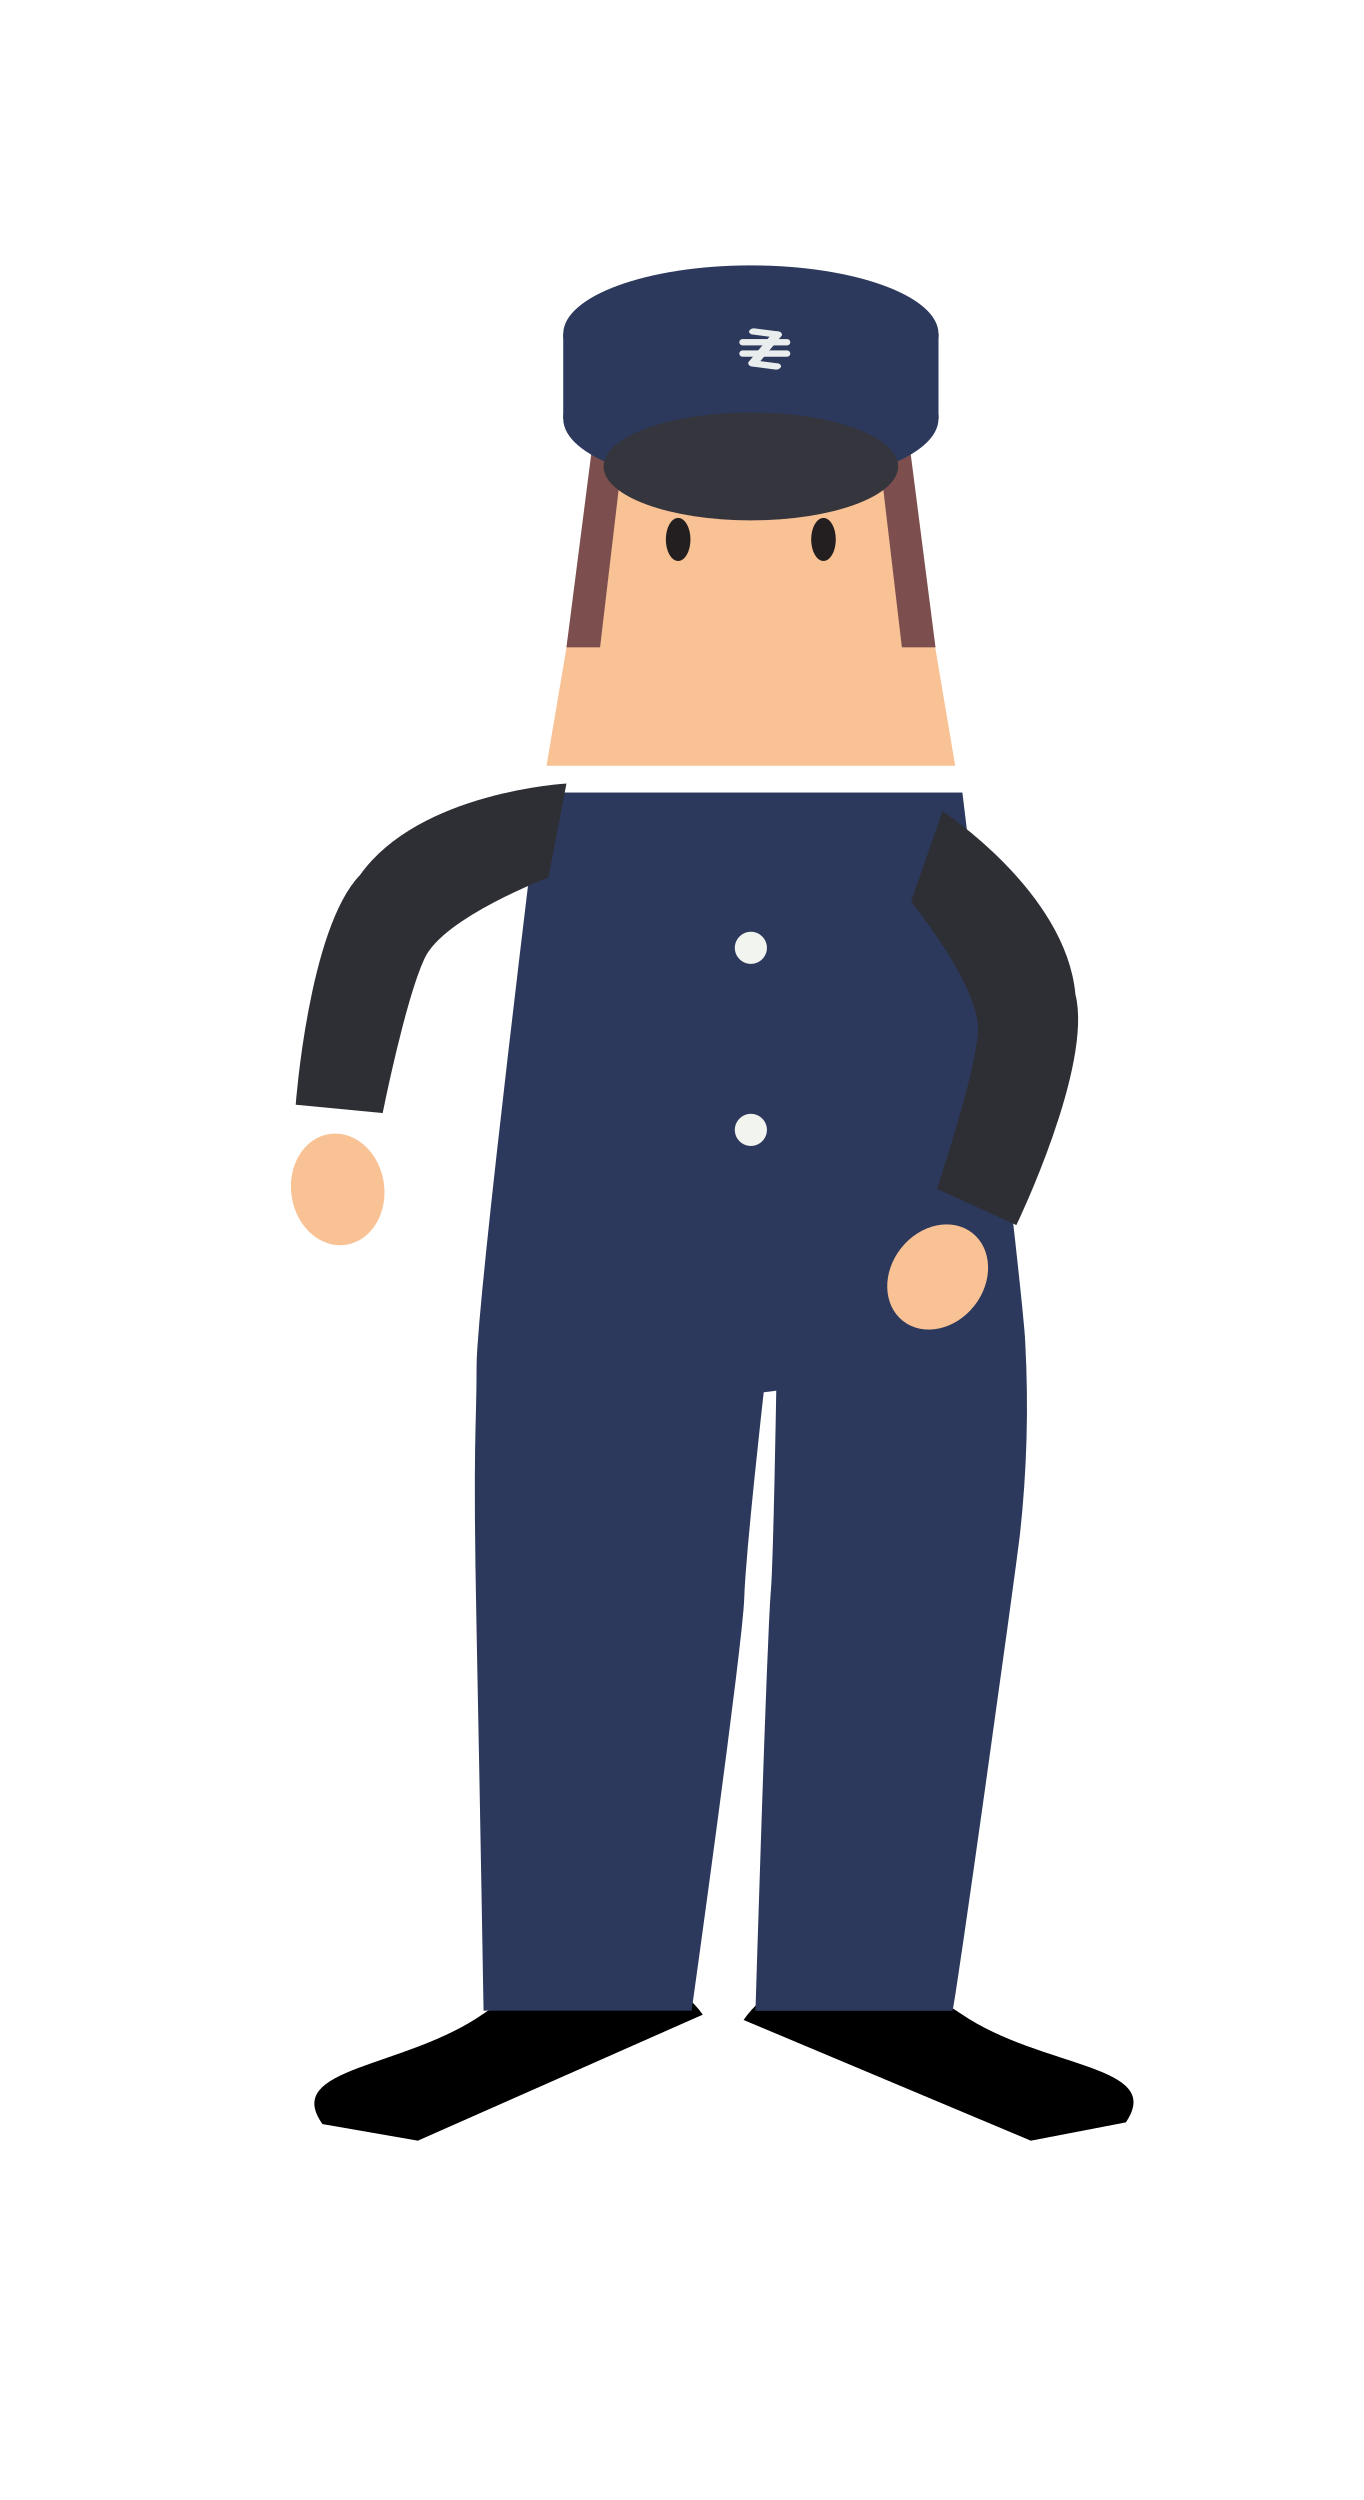
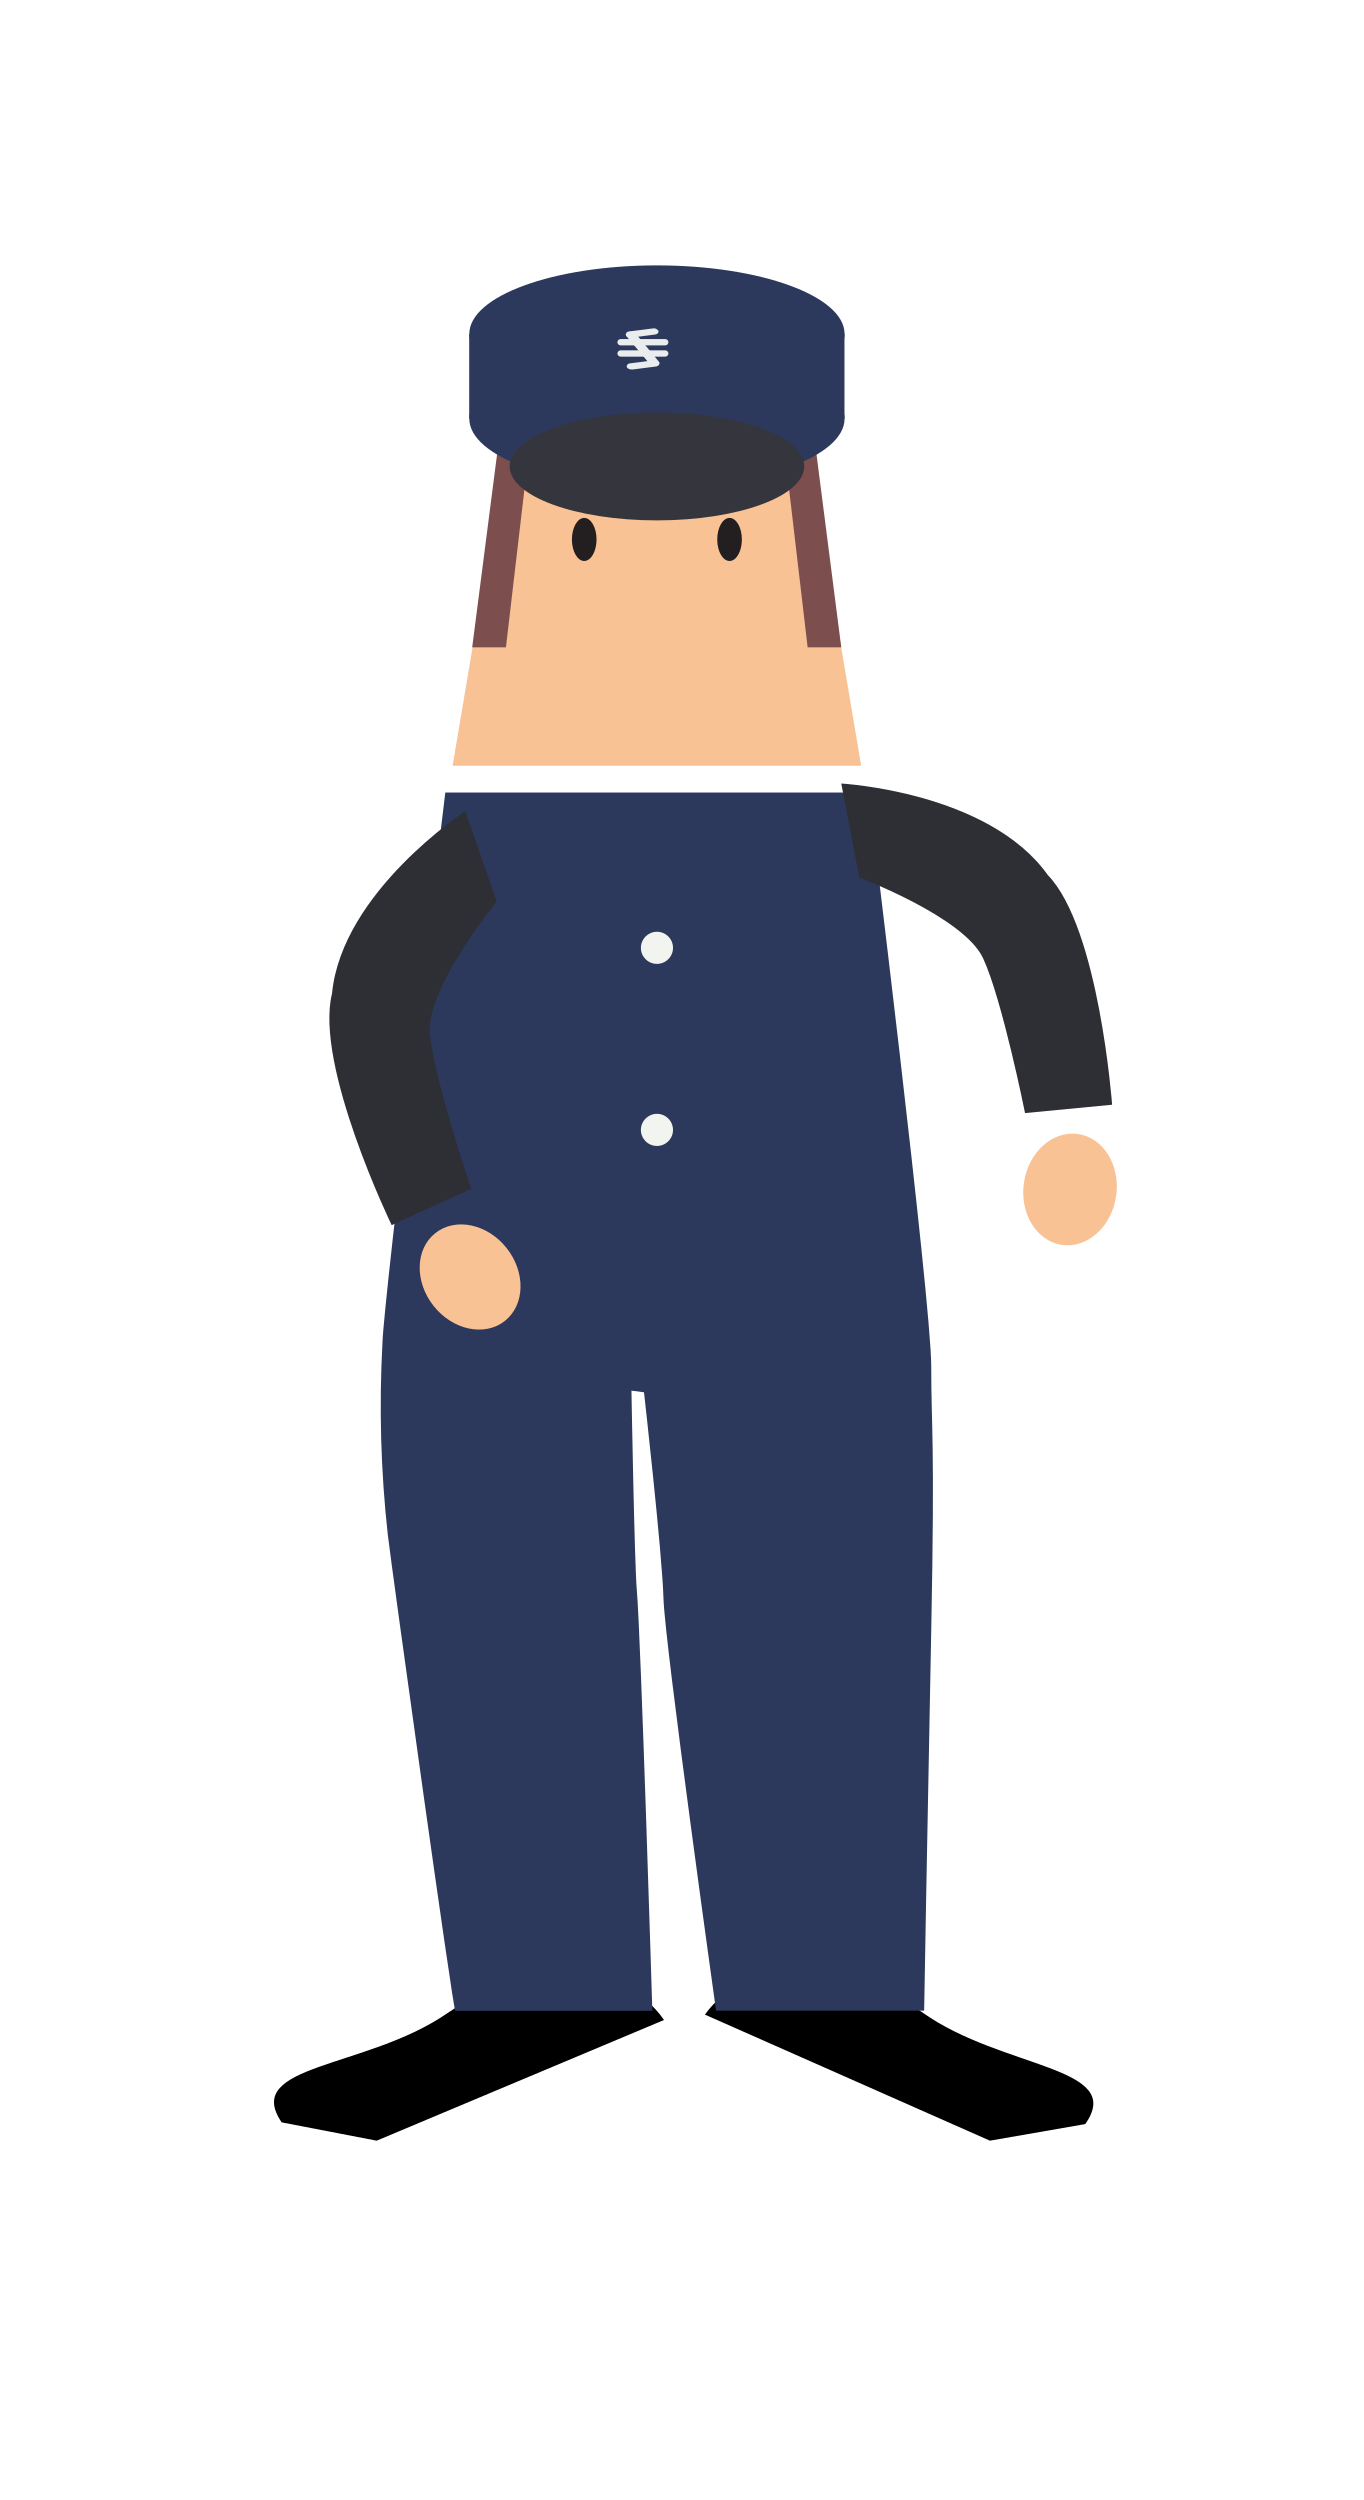
<svg xmlns="http://www.w3.org/2000/svg" viewBox="0 0 127.33 233.43">
  <defs>
    <style>.cls-1{fill:#f9c295;}.cls-2{fill:#7c4f4e;}.cls-3{fill:#2c395c;}.cls-4{fill:#eaeded;}.cls-5{fill:#231f20;}.cls-6{fill:#34353d;}.cls-7{fill:#2e2f35;}.cls-8{fill:#f2f4ef;}</style>
  </defs>
  <g id="Layer_2" data-name="Layer 2">
-     <polygon class="cls-1" points="89.19 71.5 51.03 71.5 56.3 40.29 83.92 40.29 89.19 71.5" />
-     <polyline class="cls-2" points="52.89 60.44 56.03 60.44 58.17 42.28 55.22 42.28" />
-     <polyline class="cls-2" points="87.35 60.44 84.21 60.44 82.04 42 85.02 42.28" />
-     <ellipse class="cls-3" cx="70.11" cy="39.09" rx="17.52" ry="6.4" />
-     <ellipse class="cls-3" cx="70.11" cy="31.18" rx="17.52" ry="6.4" />
-     <rect class="cls-3" x="52.59" y="31.18" width="35.04" height="7.91" />
-     <rect class="cls-4" x="69.03" y="31.66" width="4.76" height="0.59" rx="0.3" />
-     <rect class="cls-4" x="69.03" y="32.72" width="4.76" height="0.59" rx="0.3" />
-     <path class="cls-4" d="M72.44,31.52l-2.12-.28c-.26,0-.42-.19-.37-.35h0a.51.51,0,0,1,.56-.22l2.12.27c.25,0,.41.19.36.35h0C72.94,31.45,72.69,31.55,72.44,31.52Z" />
-     <path class="cls-4" d="M72.36,34.5l-2.1-.27c-.25,0-.42-.19-.36-.35h0c0-.16.3-.26.55-.23l2.1.27c.26,0,.42.19.37.35h0A.53.53,0,0,1,72.36,34.5Z" />
-     <path class="cls-4" d="M69.92,33.77l2.19-2.64a.62.62,0,0,1,.63-.13h0c.23.08.32.25.2.4L70.76,34a.64.64,0,0,1-.63.13h0C69.9,34.09,69.81,33.91,69.92,33.77Z" />
-     <ellipse class="cls-5" cx="63.32" cy="50.37" rx="1.15" ry="2.01" />
-     <ellipse class="cls-5" cx="76.89" cy="50.37" rx="1.15" ry="2.01" />
-     <ellipse class="cls-6" cx="70.11" cy="43.55" rx="13.75" ry="5.04" />
-     <path d="M65.62,188.11c-3.81-5.37-12.92-5.45-20.34-.18s-19,5-15.17,10.4l8.9,1.55Z" />
-     <path d="M69.43,188.61c3.71-5.44,12.81-5.69,20.33-.56s19.07,4.68,15.36,10.12l-8.87,1.71Z" />
-     <path class="cls-3" d="M71.31,130s-1.7,15-1.82,19.25-4.91,38.49-4.91,38.49H45.15s-.28-16.83-.65-35.44c-.37-18.3,0-18.7,0-24.76S50.36,74,50.36,74h39.5s5.77,47.44,5.87,51.39a109.22,109.22,0,0,1-.5,17.92c-.37,3.25-6.16,44.84-6.3,44.44H70.54s1.06-35,1.44-39.28c.23-2.5.5-18.62.5-18.62Z" />
-     <path class="cls-7" d="M52.89,73.16l-1.68,8.78s-9.75,3.68-11.56,7.53-3.92,14.46-3.92,14.46l-8.12-.78s1.21-16.5,6-21.44C39.14,73.91,52.89,73.16,52.89,73.16Z" />
-     <ellipse class="cls-1" cx="31.53" cy="111.06" rx="4.35" ry="5.23" transform="translate(-15.83 5.77) rotate(-8.37)" />
-     <path class="cls-7" d="M88,75.74l-2.94,8.45s6.61,8.06,6.25,12.3S87.48,111,87.48,111l7.42,3.39s7.2-14.89,5.51-21.57C99.53,83.27,88,75.74,88,75.74Z" />
-     <ellipse class="cls-1" cx="87.55" cy="119.24" rx="5.23" ry="4.35" transform="translate(-60.28 113.86) rotate(-51.63)" />
-     <circle class="cls-8" cx="70.11" cy="105.5" r="1.5" />
-     <circle class="cls-8" cx="70.11" cy="88.5" r="1.5" />
+     <polygon class="cls-1" points="42.26 71.5 80.41 71.5 75.15 40.29 47.52 40.29 42.26 71.5" />
+     <polyline class="cls-2" points="78.55 60.44 75.41 60.44 73.28 42.28 76.22 42.28" />
+     <polyline class="cls-2" points="44.09 60.44 47.24 60.44 49.4 42 46.43 42.28" />
+     <ellipse class="cls-3" cx="61.34" cy="39.09" rx="17.52" ry="6.4" />
+     <ellipse class="cls-3" cx="61.34" cy="31.18" rx="17.52" ry="6.4" />
+     <rect class="cls-3" x="43.81" y="31.18" width="35.04" height="7.91" />
+     <rect class="cls-4" x="57.66" y="31.66" width="4.76" height="0.59" rx="0.3" transform="translate(120.07 63.91) rotate(-180)" />
+     <rect class="cls-4" x="57.66" y="32.72" width="4.76" height="0.59" rx="0.3" transform="translate(120.07 66.02) rotate(-180)" />
+     <path class="cls-4" d="M59,31.52l2.12-.28c.25,0,.41-.19.36-.35h0a.51.51,0,0,0-.55-.22l-2.12.27c-.26,0-.42.19-.37.35h0C58.5,31.45,58.75,31.55,59,31.52Z" />
+     <path class="cls-4" d="M59.08,34.5l2.1-.27c.26,0,.42-.19.37-.35h0a.53.53,0,0,0-.56-.23l-2.1.27c-.25,0-.42.19-.36.35h0C58.58,34.43,58.83,34.53,59.08,34.5Z" />
+     <path class="cls-4" d="M61.52,33.77l-2.18-2.64A.64.64,0,0,0,58.7,31h0c-.23.08-.32.25-.2.4L60.68,34a.66.66,0,0,0,.64.13h0C61.55,34.09,61.64,33.91,61.52,33.77Z" />
+     <ellipse class="cls-5" cx="68.12" cy="50.37" rx="1.15" ry="2.01" />
+     <ellipse class="cls-5" cx="54.55" cy="50.37" rx="1.15" ry="2.01" />
+     <ellipse class="cls-6" cx="61.34" cy="43.55" rx="13.75" ry="5.04" />
+     <path d="M65.82,188.11c3.81-5.37,12.92-5.45,20.34-.18s19,5,15.17,10.4l-8.9,1.55Z" />
+     <path d="M62,188.61c-3.72-5.44-12.82-5.69-20.34-.56s-19.07,4.68-15.36,10.12l8.87,1.71Z" />
+     <path class="cls-3" d="M60.13,130s1.7,15,1.82,19.25,4.91,38.49,4.91,38.49H86.29s.29-16.83.66-35.44c.36-18.3,0-18.7,0-24.76S81.09,74,81.09,74H41.58s-5.77,47.44-5.87,51.39a109.22,109.22,0,0,0,.5,17.92c.38,3.25,6.16,44.84,6.3,44.44h18.4s-1.07-35-1.45-39.28c-.22-2.5-.5-18.62-.5-18.62Z" />
+     <path class="cls-7" d="M78.55,73.16l1.68,8.78S90,85.62,91.79,89.47s3.92,14.46,3.92,14.46l8.13-.78s-1.21-16.5-6-21.44C92.3,73.91,78.55,73.16,78.55,73.16Z" />
+     <ellipse class="cls-1" cx="99.91" cy="111.06" rx="5.23" ry="4.35" transform="translate(-24.51 193.74) rotate(-81.63)" />
+     <path class="cls-7" d="M43.45,75.74l2.93,8.45s-6.61,8.06-6.24,12.3S44,111,44,111l-7.43,3.39S29.34,99.46,31,92.78C31.91,83.27,43.45,75.74,43.45,75.74Z" />
+     <ellipse class="cls-1" cx="43.9" cy="119.24" rx="4.35" ry="5.23" transform="translate(-64.54 53) rotate(-38.37)" />
+     <circle class="cls-8" cx="61.34" cy="105.5" r="1.5" />
+     <circle class="cls-8" cx="61.34" cy="88.5" r="1.5" />
  </g>
</svg>
